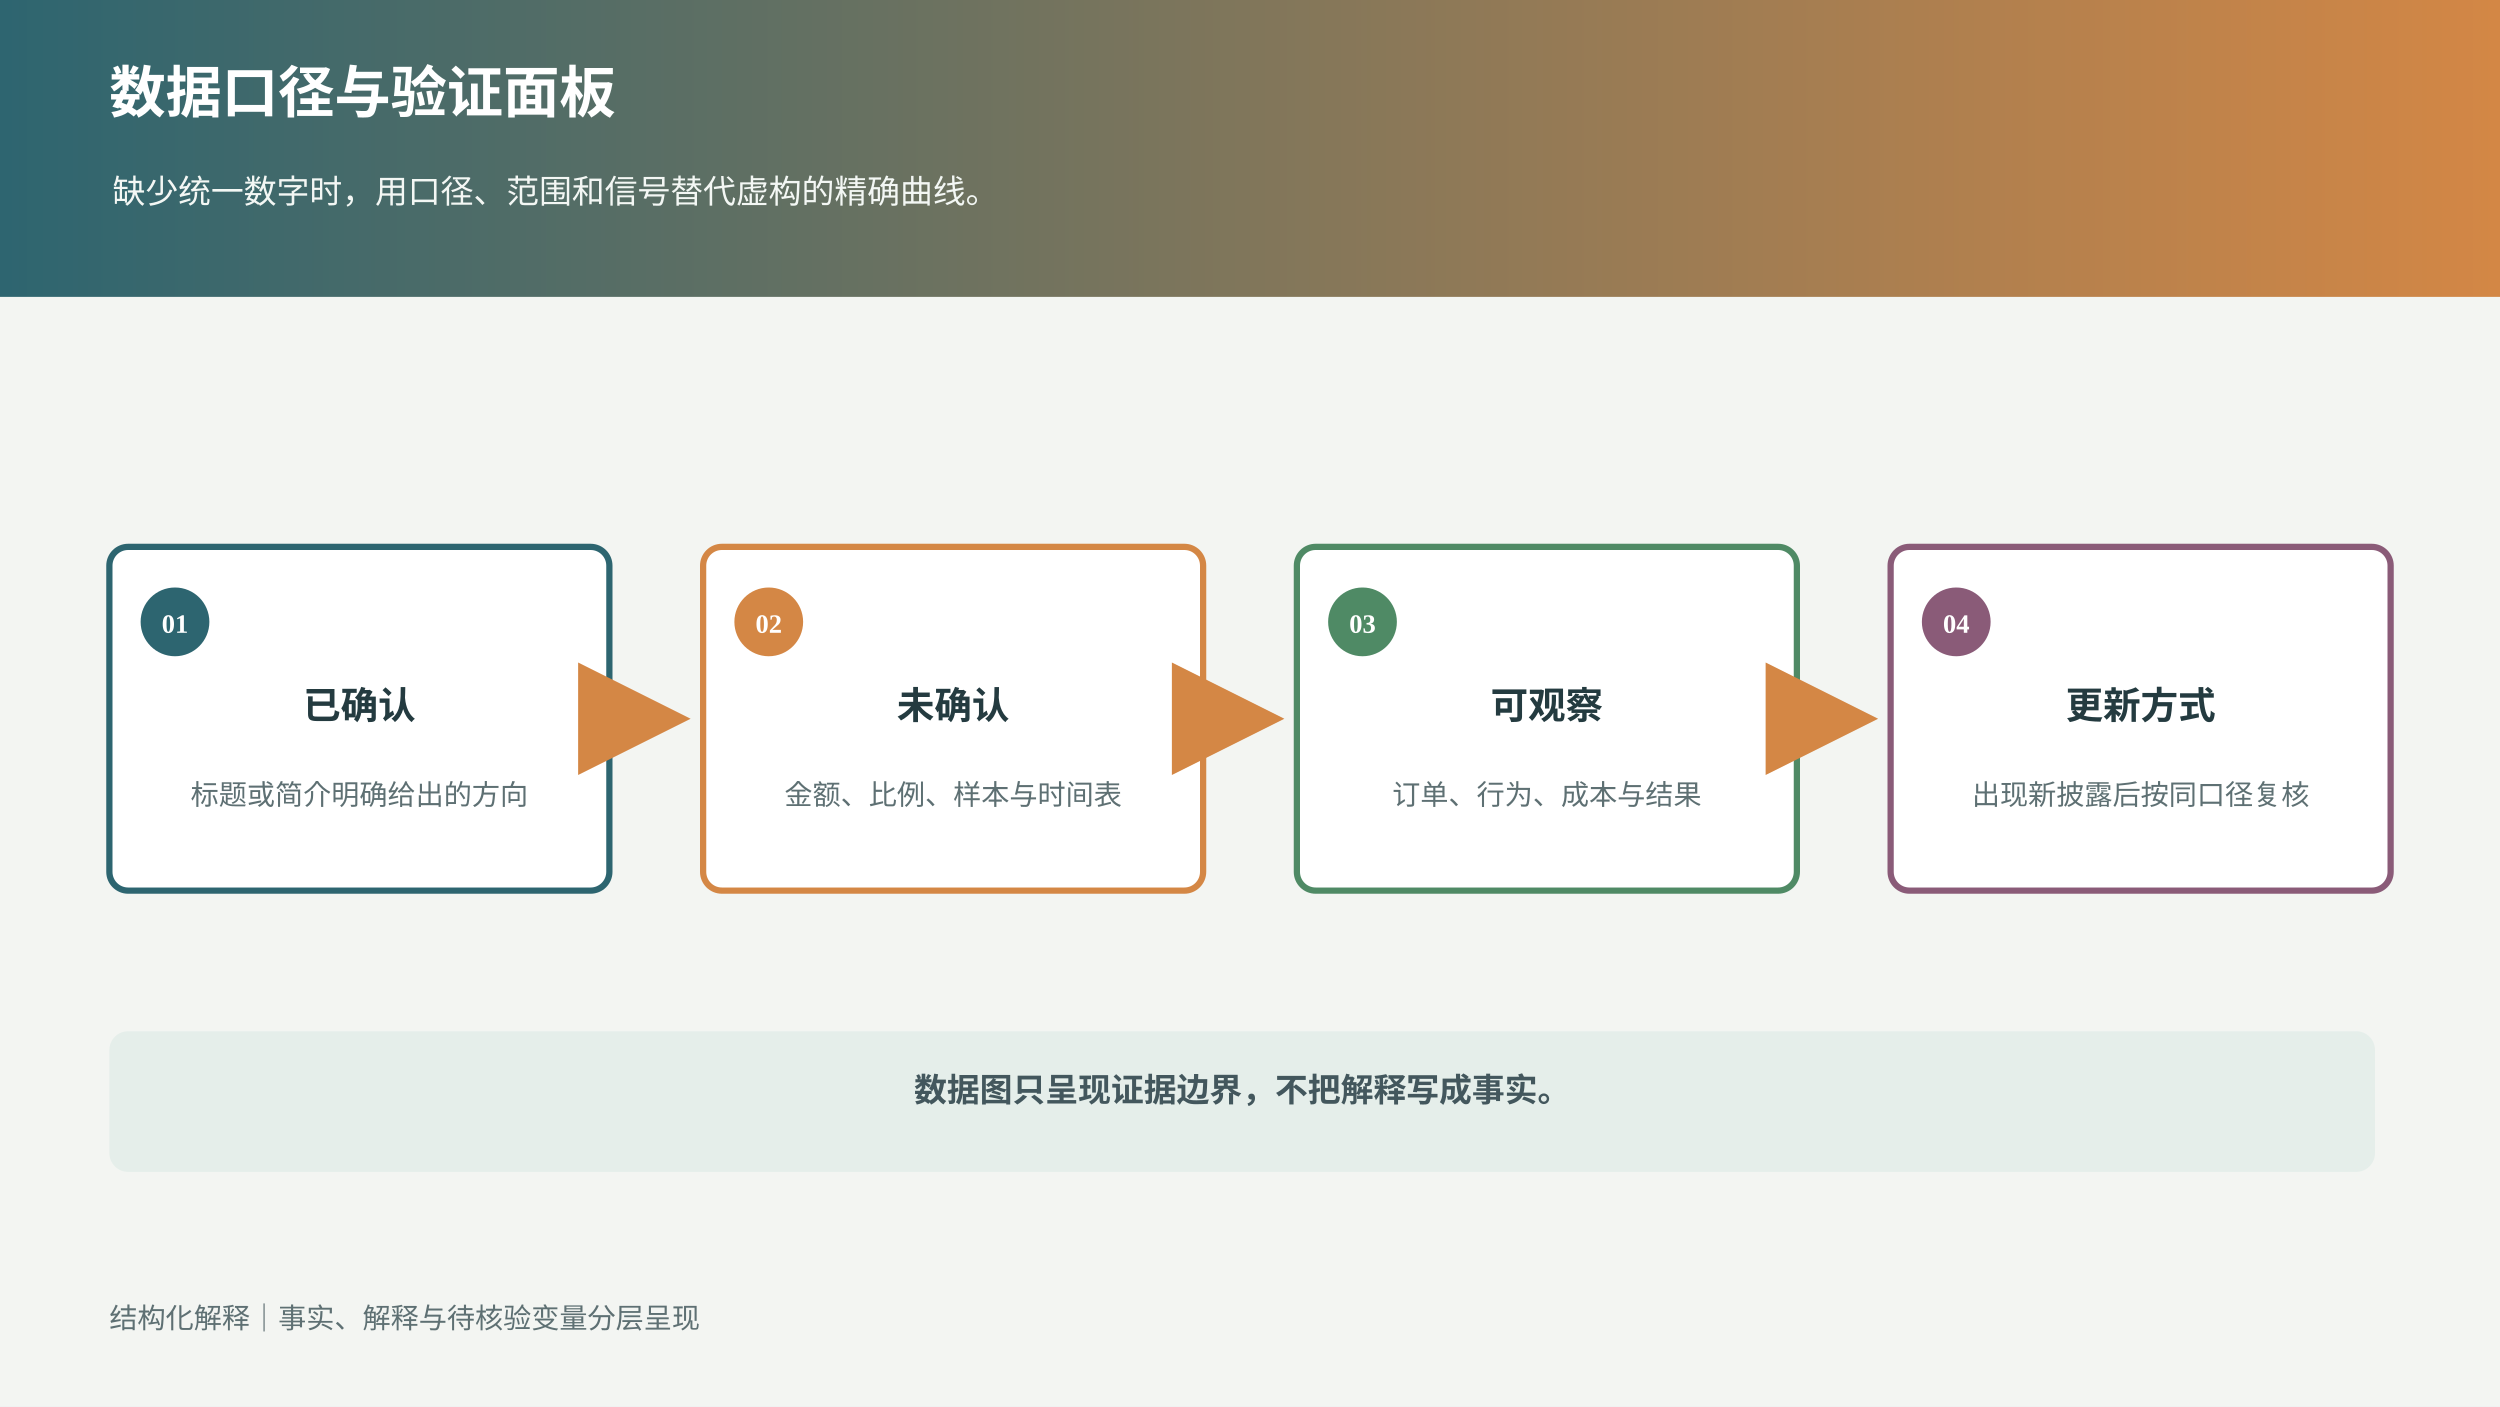
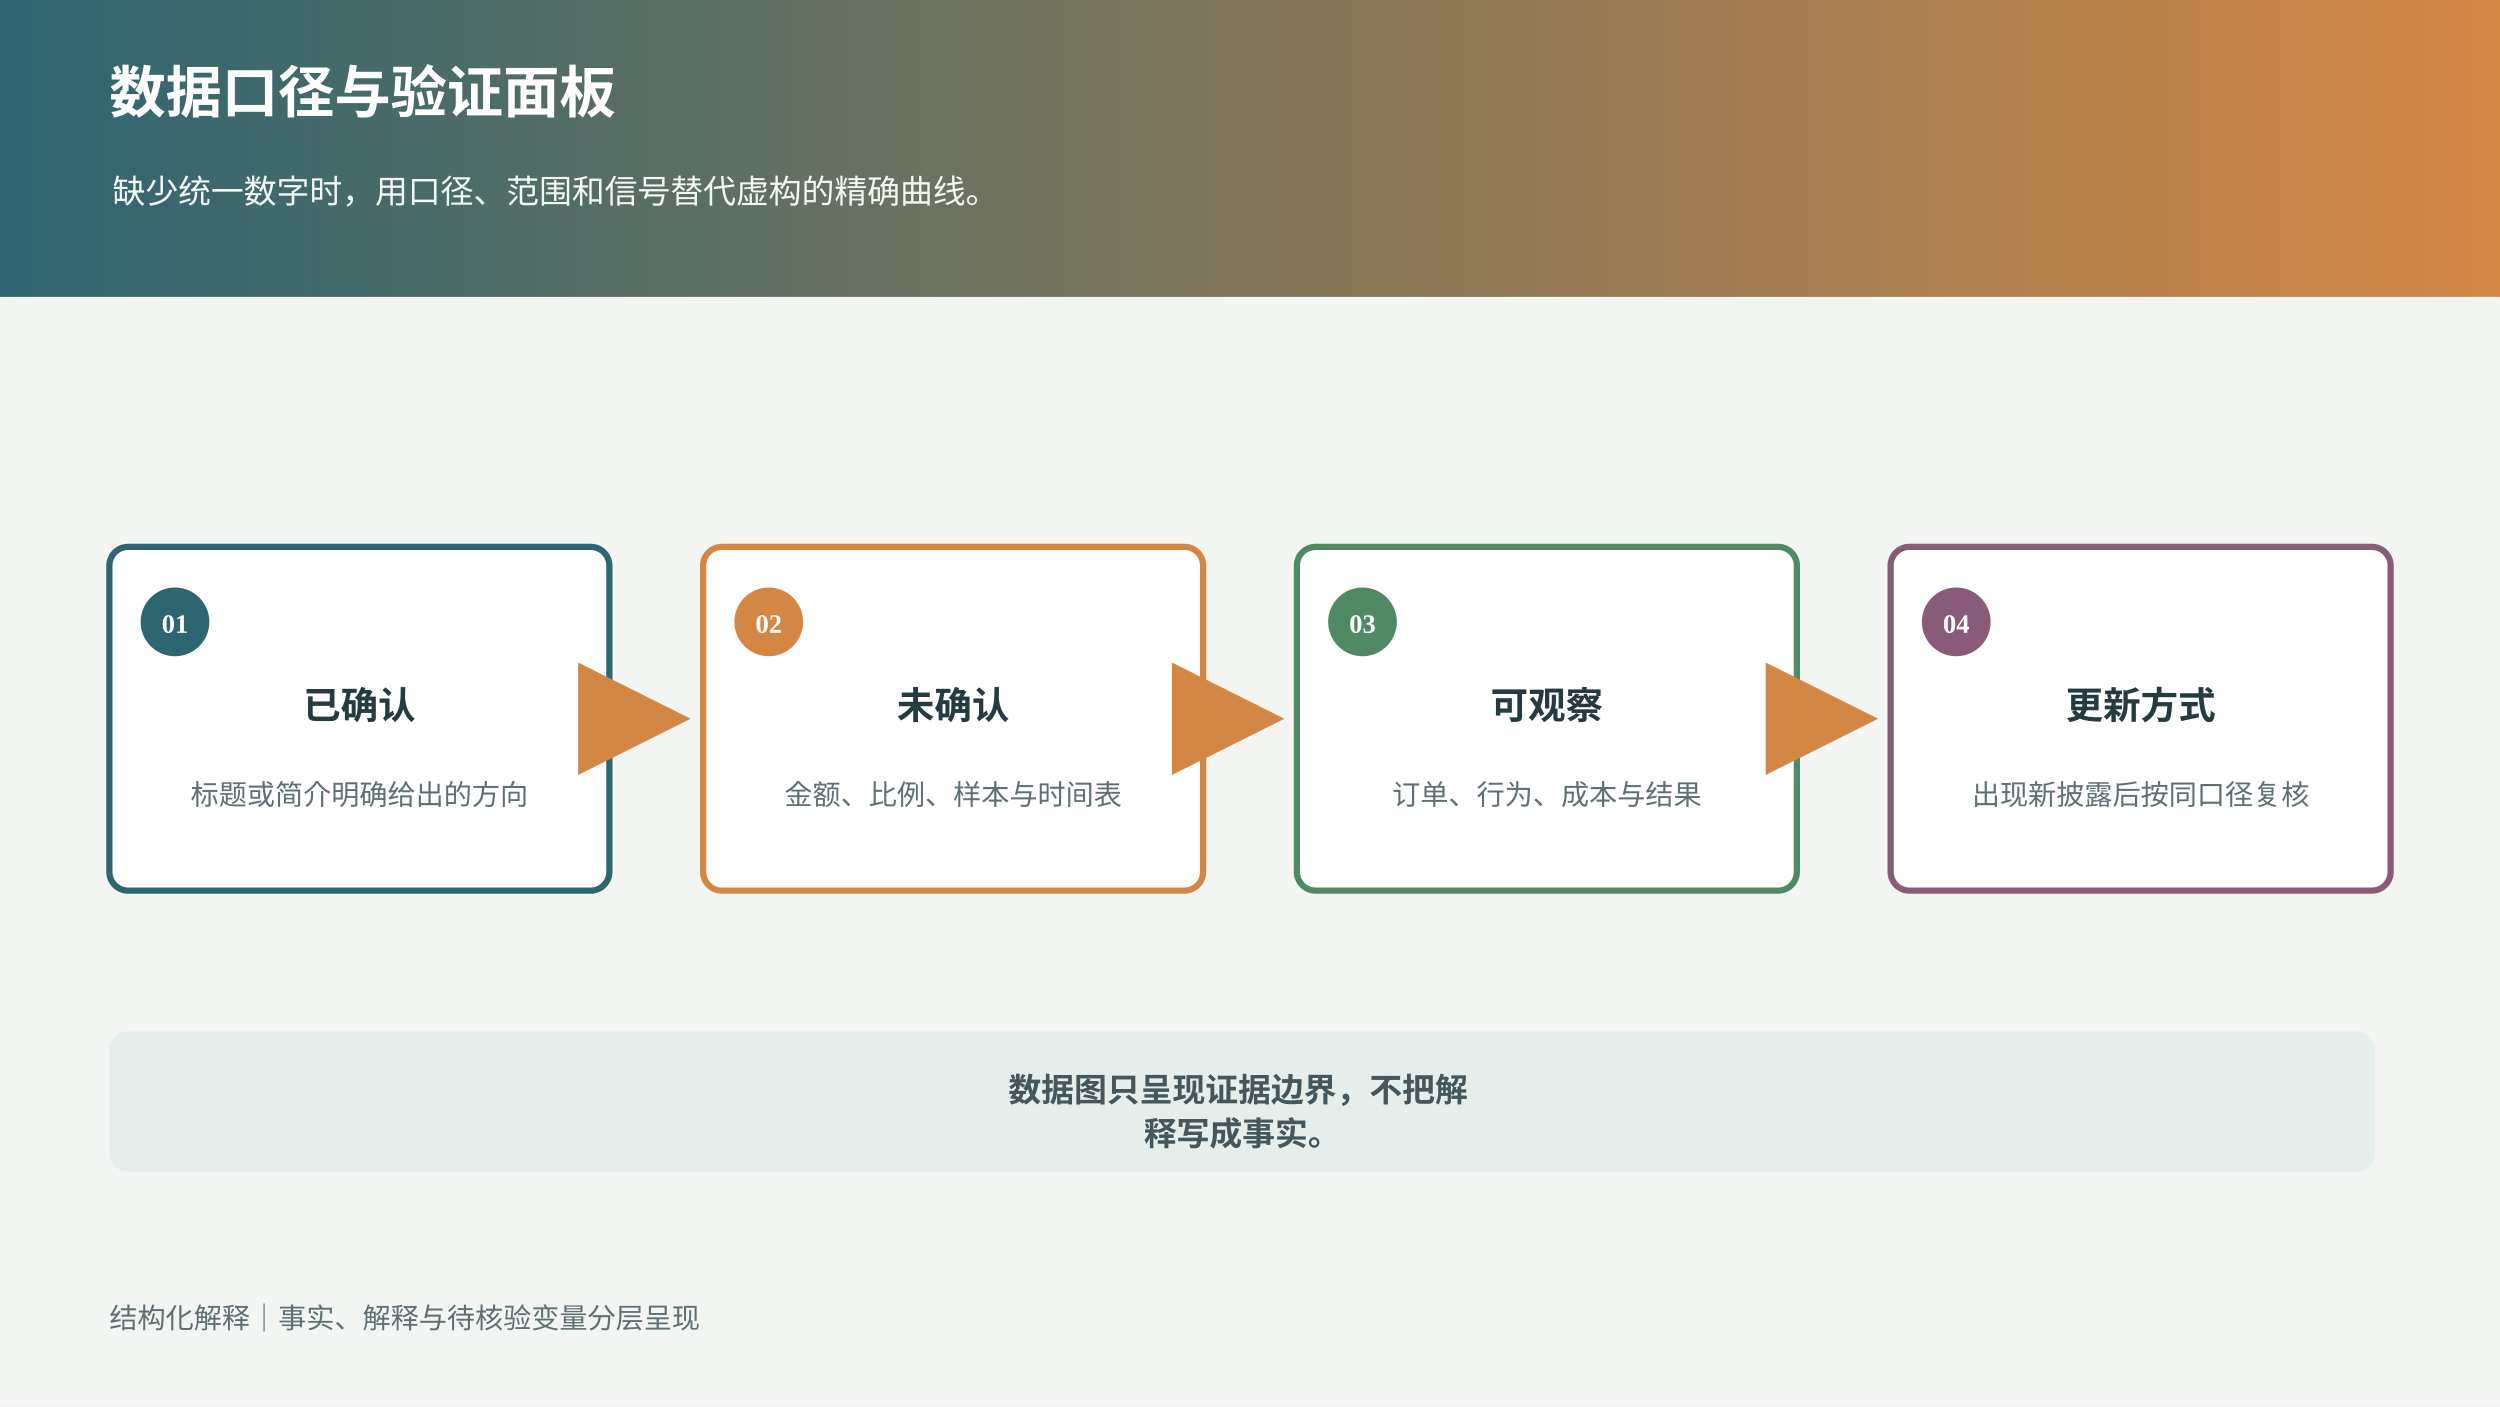
<svg xmlns="http://www.w3.org/2000/svg" width="1600" height="900" viewBox="0 0 1600 900" role="img">
  <defs>
    <linearGradient id="h" x1="0" x2="1">
      <stop stop-color="#2d6570" />
      <stop offset="1" stop-color="#d48745" />
    </linearGradient>
    <marker id="arr" markerWidth="12" markerHeight="12" refX="10" refY="6" orient="auto">
      <path d="M0 0L12 6L0 12Z" fill="#d48745" />
    </marker>
  </defs>
  <rect width="1600" height="900" fill="#f3f5f2" />
  <rect width="1600" height="190" fill="url(#h)" />
  <text x="70" y="72" text-anchor="start" font-size="36" font-weight="800" fill="#fff">数据口径与验证面板</text>
  <text x="72" y="130" text-anchor="start" font-size="21" font-weight="500" fill="#f3f7f4">缺少统一数字时，用口径、范围和信号替代虚构的精确曲线。</text>
  <rect x="70" y="350" width="320" height="220" rx="12" fill="#fff" stroke="#2d6570" stroke-width="4" />
  <circle cx="112" cy="398" r="22" fill="#2d6570" />
  <text x="112" y="405" text-anchor="middle" font-size="17" fill="#fff" font-weight="700">01</text>
  <text x="230" y="460" text-anchor="middle" font-size="24" font-weight="700" fill="#243b40">已确认</text>
  <text x="230" y="515" text-anchor="middle" font-size="18" font-weight="500" fill="#5e7073">标题或简介明确给出的方向</text>
  <path d="M398 460H430" stroke="#d48745" stroke-width="6" marker-end="url(#arr)" />
  <rect x="450" y="350" width="320" height="220" rx="12" fill="#fff" stroke="#d48745" stroke-width="4" />
  <circle cx="492" cy="398" r="22" fill="#d48745" />
  <text x="492" y="405" text-anchor="middle" font-size="17" fill="#fff" font-weight="700">02</text>
  <text x="610" y="460" text-anchor="middle" font-size="24" font-weight="700" fill="#243b40">未确认</text>
  <text x="610" y="515" text-anchor="middle" font-size="18" font-weight="500" fill="#5e7073">金额、比例、样本与时间表</text>
  <path d="M778 460H810" stroke="#d48745" stroke-width="6" marker-end="url(#arr)" />
  <rect x="830" y="350" width="320" height="220" rx="12" fill="#fff" stroke="#4f8a65" stroke-width="4" />
  <circle cx="872" cy="398" r="22" fill="#4f8a65" />
  <text x="872" y="405" text-anchor="middle" font-size="17" fill="#fff" font-weight="700">03</text>
  <text x="990" y="460" text-anchor="middle" font-size="24" font-weight="700" fill="#243b40">可观察</text>
  <text x="990" y="515" text-anchor="middle" font-size="18" font-weight="500" fill="#5e7073">订单、行为、成本与结果</text>
  <path d="M1158 460H1190" stroke="#d48745" stroke-width="6" marker-end="url(#arr)" />
  <rect x="1210" y="350" width="320" height="220" rx="12" fill="#fff" stroke="#8a5b78" stroke-width="4" />
  <circle cx="1252" cy="398" r="22" fill="#8a5b78" />
  <text x="1252" y="405" text-anchor="middle" font-size="17" fill="#fff" font-weight="700">04</text>
  <text x="1370" y="460" text-anchor="middle" font-size="24" font-weight="700" fill="#243b40">更新方式</text>
  <text x="1370" y="515" text-anchor="middle" font-size="18" font-weight="500" fill="#5e7073">出现新披露后按同口径复核</text>
  <rect x="70" y="660" width="1450" height="90" rx="12" fill="#e5eeea" />
-   <text x="795" y="705" text-anchor="middle" font-size="21" font-weight="600" fill="#43575d">数据图只呈现证据边界，不把解释写成事实。</text>
+   <text x="795" y="705" text-anchor="middle" font-size="21" font-weight="600" fill="#43575d">
+     <tspan x="795" y="705">数据图只呈现证据边界，不把解</tspan>
+     <tspan x="795" y="733">释写成事实。</tspan>
+   </text>
  <text x="70" y="850" font-size="18" fill="#5e7073">结构化解释｜事实、解释与待核验变量分层呈现</text>
</svg>
